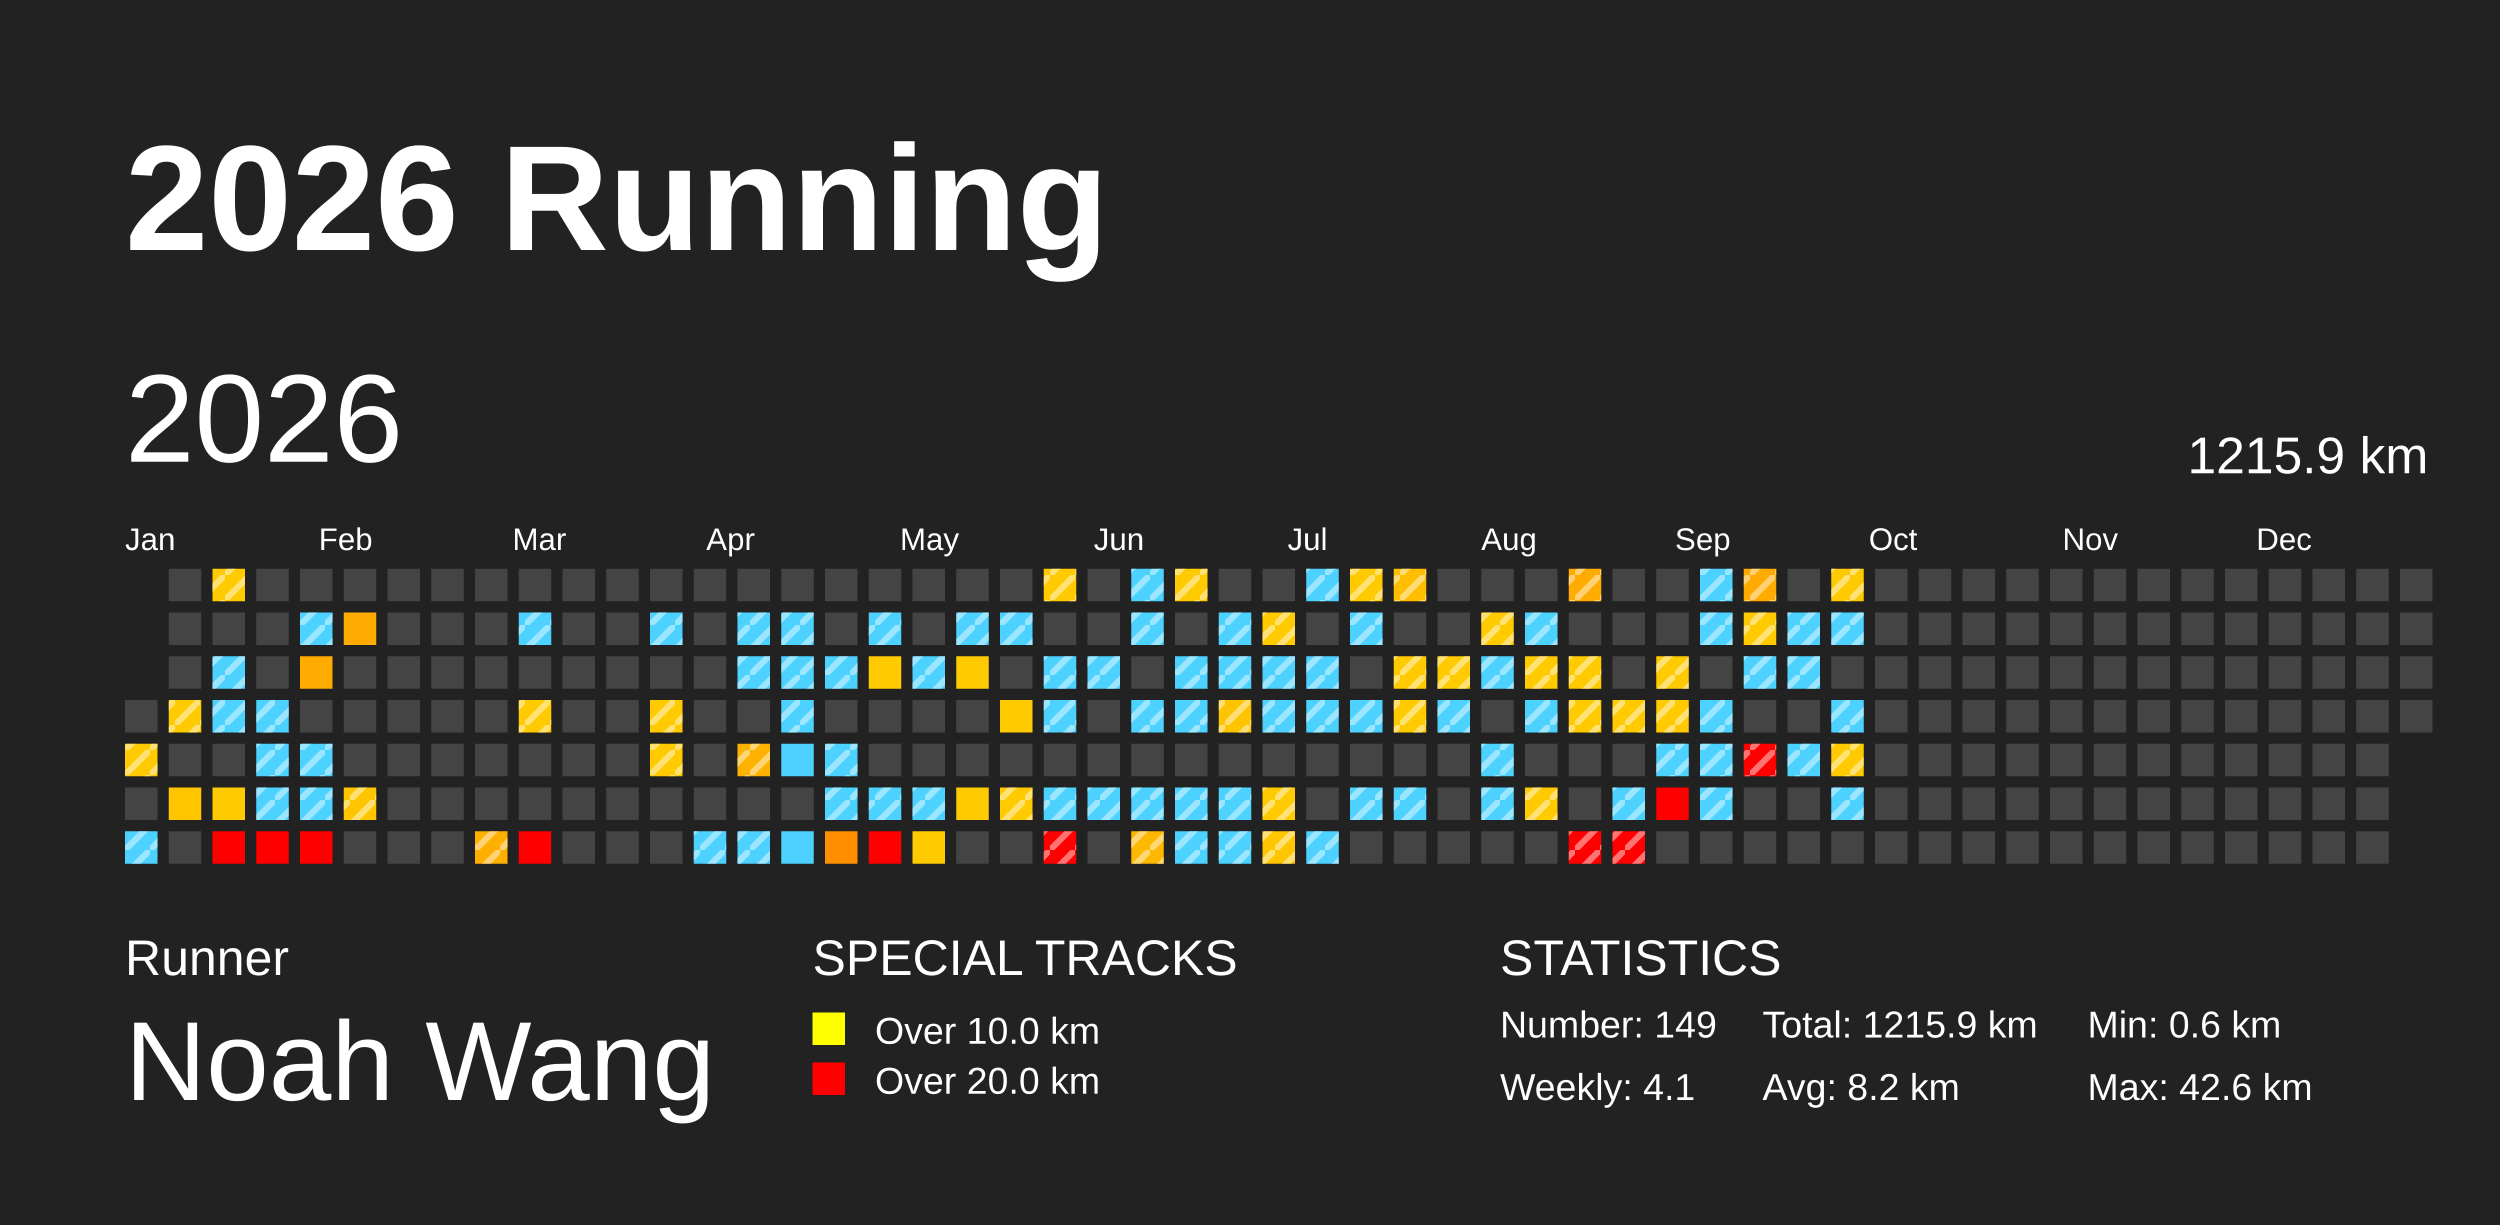
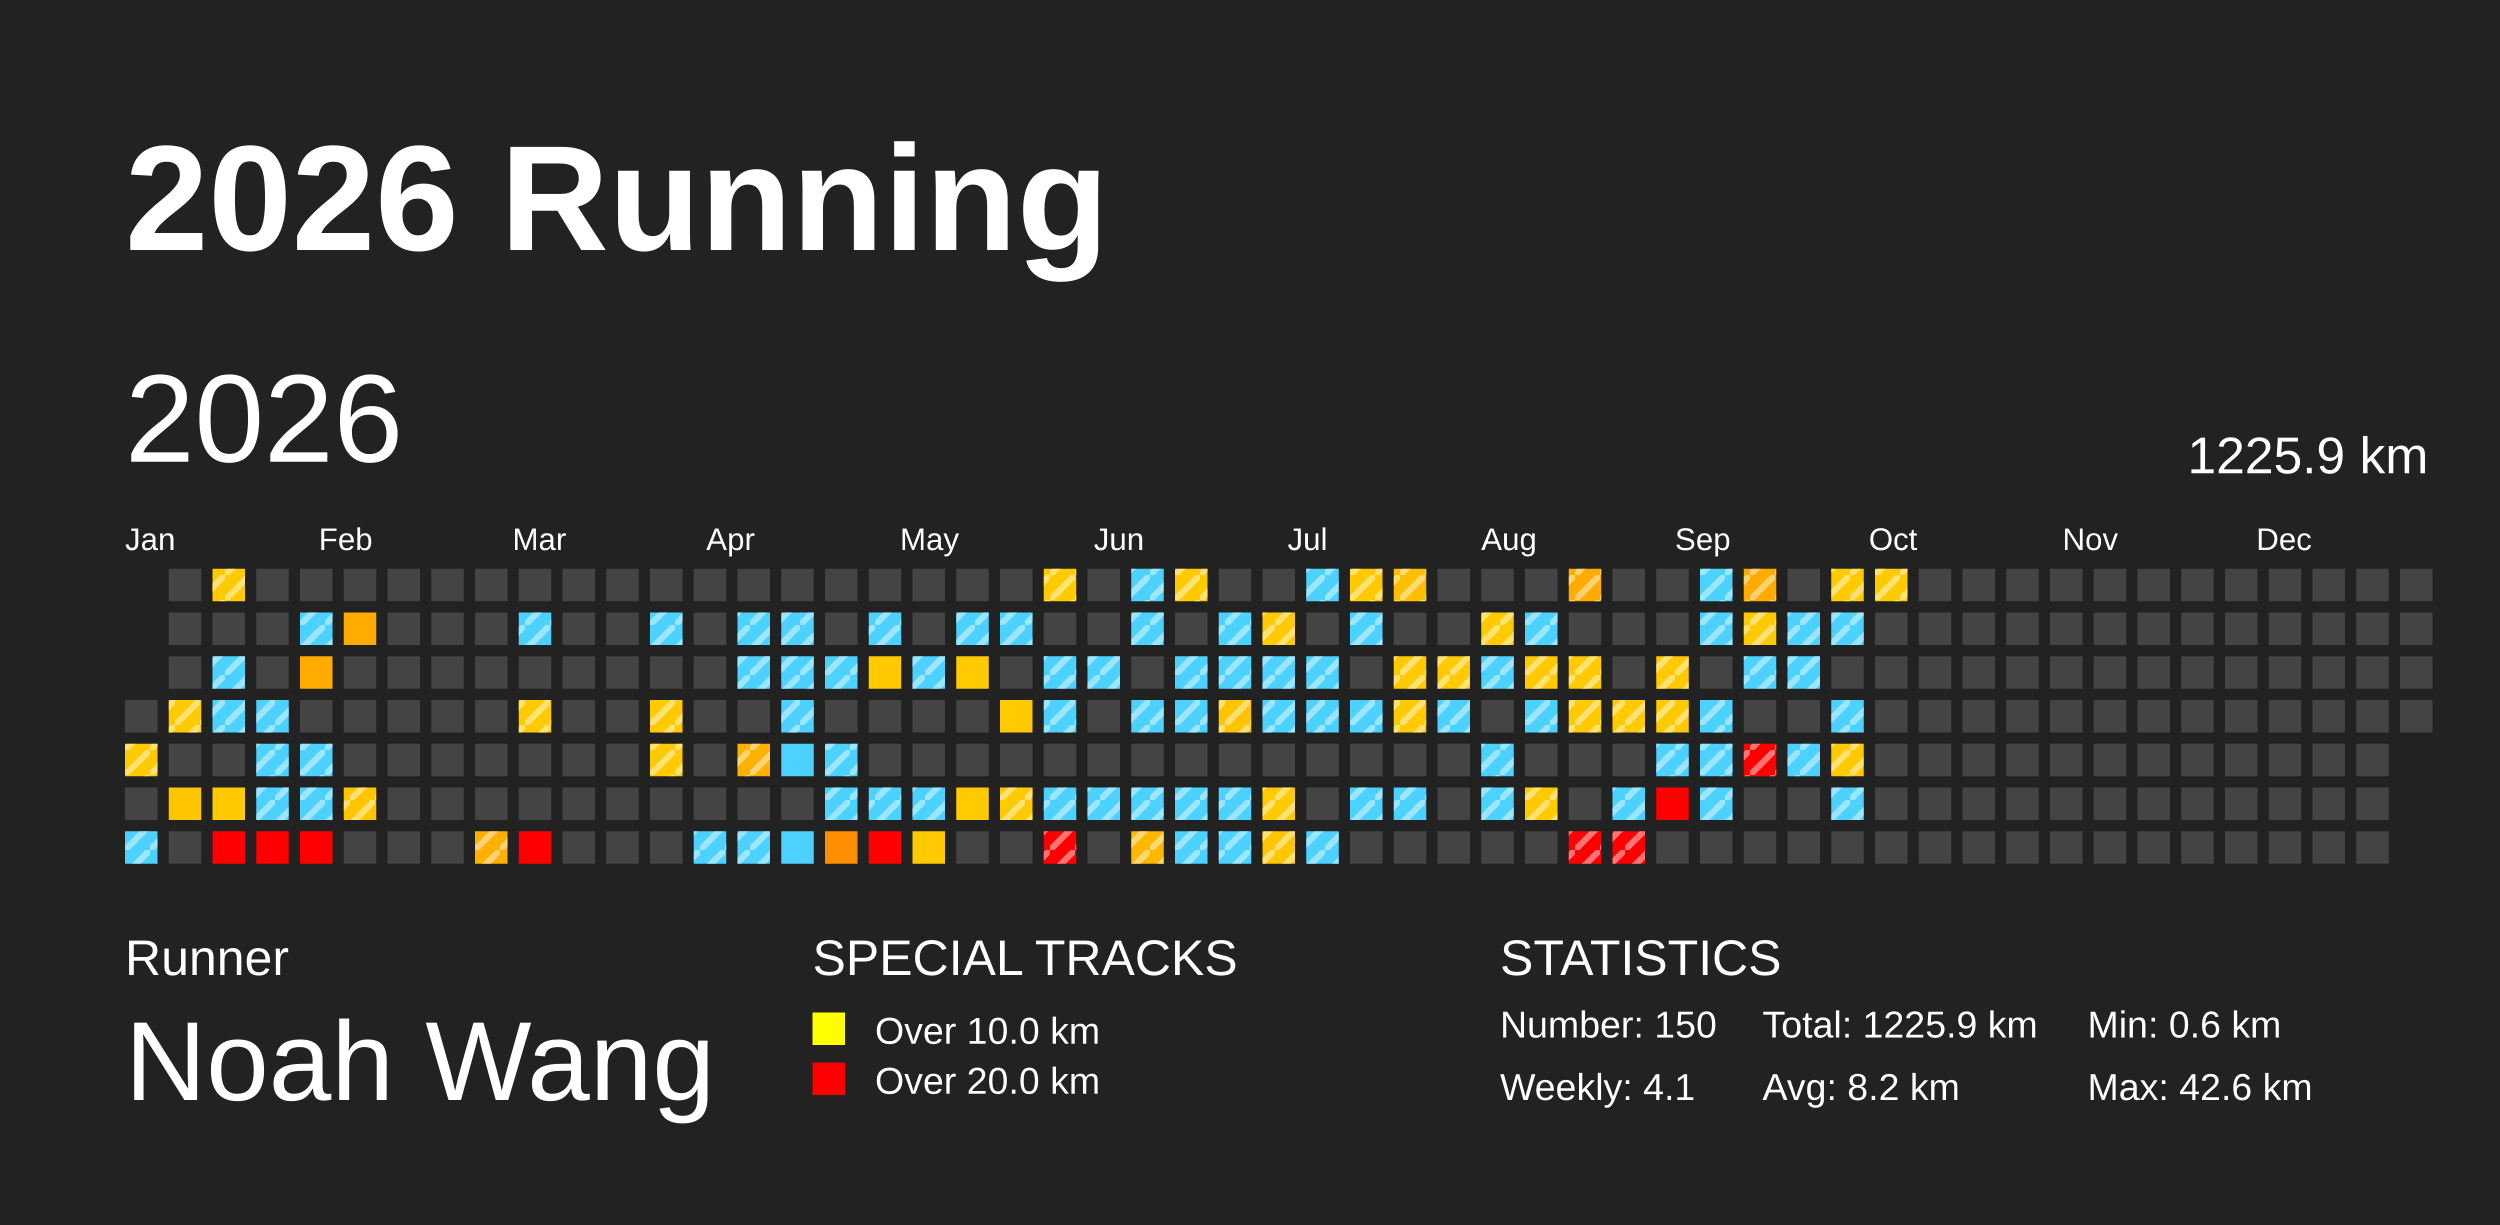
<svg xmlns="http://www.w3.org/2000/svg" baseProfile="full" height="98mm" version="1.1" viewBox="0,0,200,98" width="200mm">
  <defs>
    <pattern height="2" id="indoor-stripe" patternUnits="userSpaceOnUse" width="2">
      <line stroke="white" stroke-opacity="0.45" stroke-width="0.5" x1="0" x2="2" y1="2" y2="0" />
    </pattern>
  </defs>
  <rect fill="#222222" height="98" width="200" x="0" y="0" />
  <text fill="#FFFFFF" style="font-size:12px; font-family:Arial; font-weight:bold;" x="10" y="20">2026 Running</text>
  <text fill="#FFFFFF" style="font-size:4px; font-family:Arial" x="10" y="78">Runner</text>
  <text fill="#FFFFFF" style="font-size:9px; font-family:Arial" x="10" y="88">Noah Wang</text>
  <text fill="#FFFFFF" style="font-size:4px; font-family:Arial" x="65" y="78">SPECIAL TRACKS</text>
  <rect fill="yellow" height="2.6" width="2.6" x="65" y="81" />
  <text fill="#FFFFFF" style="font-size:3px; font-family:Arial" x="70" y="83.5">Over 10.0 km</text>
  <rect fill="red" height="2.6" width="2.6" x="65" y="85" />
  <text fill="#FFFFFF" style="font-size:3px; font-family:Arial" x="70" y="87.5">Over 20.0 km</text>
  <text fill="#FFFFFF" style="font-size:4px; font-family:Arial" x="120" y="78">STATISTICS</text>
-   <text fill="#FFFFFF" style="font-size:3px; font-family:Arial" x="120" y="83">Number: 149</text>
+   <text fill="#FFFFFF" style="font-size:3px; font-family:Arial" x="120" y="83">Number: 150</text>
  <text fill="#FFFFFF" style="font-size:3px; font-family:Arial" x="120" y="88">Weekly: 4.1</text>
-   <text fill="#FFFFFF" style="font-size:3px; font-family:Arial" x="141" y="83">Total: 1215.9 km</text>
+   <text fill="#FFFFFF" style="font-size:3px; font-family:Arial" x="141" y="83">Total: 1225.9 km</text>
  <text fill="#FFFFFF" style="font-size:3px; font-family:Arial" x="141" y="88">Avg: 8.2 km</text>
  <text fill="#FFFFFF" style="font-size:3px; font-family:Arial" x="167" y="83">Min: 0.6 km</text>
  <text fill="#FFFFFF" style="font-size:3px; font-family:Arial" x="167" y="88">Max: 42.6 km</text>
  <text dominant-baseline="hanging" fill="#FFFFFF" style="font-size:10.0px; font-family:Arial;" x="10" y="30">2026</text>
-   <text dominant-baseline="hanging" fill="#FFFFFF" style="font-size:4.125px; font-family:Arial;" x="175" y="35">1215.9 km</text>
+   <text dominant-baseline="hanging" fill="#FFFFFF" style="font-size:4.125px; font-family:Arial;" x="175" y="35">1225.9 km</text>
  <text fill="#FFFFFF" style="font-size:2.5px; font-family:Arial" x="10.0" y="44">Jan</text>
  <text fill="#FFFFFF" style="font-size:2.5px; font-family:Arial" x="25.5" y="44">Feb</text>
  <text fill="#FFFFFF" style="font-size:2.5px; font-family:Arial" x="41.0" y="44">Mar</text>
  <text fill="#FFFFFF" style="font-size:2.5px; font-family:Arial" x="56.5" y="44">Apr</text>
  <text fill="#FFFFFF" style="font-size:2.5px; font-family:Arial" x="72.0" y="44">May</text>
  <text fill="#FFFFFF" style="font-size:2.5px; font-family:Arial" x="87.5" y="44">Jun</text>
  <text fill="#FFFFFF" style="font-size:2.5px; font-family:Arial" x="103.0" y="44">Jul</text>
  <text fill="#FFFFFF" style="font-size:2.5px; font-family:Arial" x="118.5" y="44">Aug</text>
  <text fill="#FFFFFF" style="font-size:2.5px; font-family:Arial" x="134.0" y="44">Sep</text>
  <text fill="#FFFFFF" style="font-size:2.5px; font-family:Arial" x="149.5" y="44">Oct</text>
  <text fill="#FFFFFF" style="font-size:2.5px; font-family:Arial" x="165.0" y="44">Nov</text>
  <text fill="#FFFFFF" style="font-size:2.5px; font-family:Arial" x="180.5" y="44">Dec</text>
  <rect fill="#444444" height="2.6" width="2.6" x="10.0" y="56.0" />
  <rect fill="#ffca00" height="2.6" width="2.6" x="10.0" y="59.5" />
  <rect fill="url(#indoor-stripe)" height="2.6" style="pointer-events: none;" width="2.6" x="10.0" y="59.5" />
  <rect fill="#444444" height="2.6" width="2.6" x="10.0" y="63.0" />
  <rect fill="#4dd2ff" height="2.6" width="2.6" x="10.0" y="66.5" />
  <rect fill="url(#indoor-stripe)" height="2.6" style="pointer-events: none;" width="2.6" x="10.0" y="66.5" />
  <rect fill="#444444" height="2.6" width="2.6" x="13.5" y="45.5" />
  <rect fill="#444444" height="2.6" width="2.6" x="13.5" y="49.0" />
  <rect fill="#444444" height="2.6" width="2.6" x="13.5" y="52.5" />
  <rect fill="#ffca00" height="2.6" width="2.6" x="13.5" y="56.0" />
  <rect fill="url(#indoor-stripe)" height="2.6" style="pointer-events: none;" width="2.6" x="13.5" y="56.0" />
  <rect fill="#444444" height="2.6" width="2.6" x="13.5" y="59.5" />
  <rect fill="#ffc600" height="2.6" width="2.6" x="13.5" y="63.0" />
  <rect fill="#444444" height="2.6" width="2.6" x="13.5" y="66.5" />
  <rect fill="#ffca00" height="2.6" width="2.6" x="17.0" y="45.5" />
  <rect fill="url(#indoor-stripe)" height="2.6" style="pointer-events: none;" width="2.6" x="17.0" y="45.5" />
  <rect fill="#444444" height="2.6" width="2.6" x="17.0" y="49.0" />
  <rect fill="#4dd2ff" height="2.6" width="2.6" x="17.0" y="52.5" />
  <rect fill="url(#indoor-stripe)" height="2.6" style="pointer-events: none;" width="2.6" x="17.0" y="52.5" />
  <rect fill="#4dd2ff" height="2.6" width="2.6" x="17.0" y="56.0" />
  <rect fill="url(#indoor-stripe)" height="2.6" style="pointer-events: none;" width="2.6" x="17.0" y="56.0" />
  <rect fill="#444444" height="2.6" width="2.6" x="17.0" y="59.5" />
  <rect fill="#ffca00" height="2.6" width="2.6" x="17.0" y="63.0" />
  <rect fill="red" height="2.6" width="2.6" x="17.0" y="66.5" />
  <rect fill="#444444" height="2.6" width="2.6" x="20.5" y="45.5" />
  <rect fill="#444444" height="2.6" width="2.6" x="20.5" y="49.0" />
  <rect fill="#444444" height="2.6" width="2.6" x="20.5" y="52.5" />
  <rect fill="#4dd2ff" height="2.6" width="2.6" x="20.5" y="56.0" />
  <rect fill="url(#indoor-stripe)" height="2.6" style="pointer-events: none;" width="2.6" x="20.5" y="56.0" />
  <rect fill="#4dd2ff" height="2.6" width="2.6" x="20.5" y="59.5" />
  <rect fill="url(#indoor-stripe)" height="2.6" style="pointer-events: none;" width="2.6" x="20.5" y="59.5" />
  <rect fill="#4dd2ff" height="2.6" width="2.6" x="20.5" y="63.0" />
  <rect fill="url(#indoor-stripe)" height="2.6" style="pointer-events: none;" width="2.6" x="20.5" y="63.0" />
  <rect fill="red" height="2.6" width="2.6" x="20.5" y="66.5" />
  <rect fill="#444444" height="2.6" width="2.6" x="24.0" y="45.5" />
  <rect fill="#4dd2ff" height="2.6" width="2.6" x="24.0" y="49.0" />
  <rect fill="url(#indoor-stripe)" height="2.6" style="pointer-events: none;" width="2.6" x="24.0" y="49.0" />
  <rect fill="#ffab00" height="2.6" width="2.6" x="24.0" y="52.5" />
  <rect fill="#444444" height="2.6" width="2.6" x="24.0" y="56.0" />
  <rect fill="#4dd2ff" height="2.6" width="2.6" x="24.0" y="59.5" />
  <rect fill="url(#indoor-stripe)" height="2.6" style="pointer-events: none;" width="2.6" x="24.0" y="59.5" />
  <rect fill="#4dd2ff" height="2.6" width="2.6" x="24.0" y="63.0" />
  <rect fill="url(#indoor-stripe)" height="2.6" style="pointer-events: none;" width="2.6" x="24.0" y="63.0" />
  <rect fill="red" height="2.6" width="2.6" x="24.0" y="66.5" />
  <rect fill="#444444" height="2.6" width="2.6" x="27.5" y="45.5" />
  <rect fill="#ffab00" height="2.6" width="2.6" x="27.5" y="49.0" />
  <rect fill="#444444" height="2.6" width="2.6" x="27.5" y="52.5" />
  <rect fill="#444444" height="2.6" width="2.6" x="27.5" y="56.0" />
  <rect fill="#444444" height="2.6" width="2.6" x="27.5" y="59.5" />
  <rect fill="#ffc600" height="2.6" width="2.6" x="27.5" y="63.0" />
  <rect fill="url(#indoor-stripe)" height="2.6" style="pointer-events: none;" width="2.6" x="27.5" y="63.0" />
  <rect fill="#444444" height="2.6" width="2.6" x="27.5" y="66.5" />
  <rect fill="#444444" height="2.6" width="2.6" x="31.0" y="45.5" />
  <rect fill="#444444" height="2.6" width="2.6" x="31.0" y="49.0" />
  <rect fill="#444444" height="2.6" width="2.6" x="31.0" y="52.5" />
  <rect fill="#444444" height="2.6" width="2.6" x="31.0" y="56.0" />
  <rect fill="#444444" height="2.6" width="2.6" x="31.0" y="59.5" />
  <rect fill="#444444" height="2.6" width="2.6" x="31.0" y="63.0" />
  <rect fill="#444444" height="2.6" width="2.6" x="31.0" y="66.5" />
  <rect fill="#444444" height="2.6" width="2.6" x="34.5" y="45.5" />
  <rect fill="#444444" height="2.6" width="2.6" x="34.5" y="49.0" />
  <rect fill="#444444" height="2.6" width="2.6" x="34.5" y="52.5" />
  <rect fill="#444444" height="2.6" width="2.6" x="34.5" y="56.0" />
  <rect fill="#444444" height="2.6" width="2.6" x="34.5" y="59.5" />
  <rect fill="#444444" height="2.6" width="2.6" x="34.5" y="63.0" />
  <rect fill="#444444" height="2.6" width="2.6" x="34.5" y="66.5" />
  <rect fill="#444444" height="2.6" width="2.6" x="38.0" y="45.5" />
  <rect fill="#444444" height="2.6" width="2.6" x="38.0" y="49.0" />
  <rect fill="#444444" height="2.6" width="2.6" x="38.0" y="52.5" />
  <rect fill="#444444" height="2.6" width="2.6" x="38.0" y="56.0" />
  <rect fill="#444444" height="2.6" width="2.6" x="38.0" y="59.5" />
  <rect fill="#444444" height="2.6" width="2.6" x="38.0" y="63.0" />
  <rect fill="#ffaf00" height="2.6" width="2.6" x="38.0" y="66.5" />
  <rect fill="url(#indoor-stripe)" height="2.6" style="pointer-events: none;" width="2.6" x="38.0" y="66.5" />
  <rect fill="#444444" height="2.6" width="2.6" x="41.5" y="45.5" />
  <rect fill="#4dd2ff" height="2.6" width="2.6" x="41.5" y="49.0" />
  <rect fill="url(#indoor-stripe)" height="2.6" style="pointer-events: none;" width="2.6" x="41.5" y="49.0" />
  <rect fill="#444444" height="2.6" width="2.6" x="41.5" y="52.5" />
  <rect fill="#ffca00" height="2.6" width="2.6" x="41.5" y="56.0" />
  <rect fill="url(#indoor-stripe)" height="2.6" style="pointer-events: none;" width="2.6" x="41.5" y="56.0" />
  <rect fill="#444444" height="2.6" width="2.6" x="41.5" y="59.5" />
  <rect fill="#444444" height="2.6" width="2.6" x="41.5" y="63.0" />
  <rect fill="red" height="2.6" width="2.6" x="41.5" y="66.5" />
  <rect fill="#444444" height="2.6" width="2.6" x="45.0" y="45.5" />
  <rect fill="#444444" height="2.6" width="2.6" x="45.0" y="49.0" />
  <rect fill="#444444" height="2.6" width="2.6" x="45.0" y="52.5" />
  <rect fill="#444444" height="2.6" width="2.6" x="45.0" y="56.0" />
  <rect fill="#444444" height="2.6" width="2.6" x="45.0" y="59.5" />
  <rect fill="#444444" height="2.6" width="2.6" x="45.0" y="63.0" />
  <rect fill="#444444" height="2.6" width="2.6" x="45.0" y="66.5" />
  <rect fill="#444444" height="2.6" width="2.6" x="48.5" y="45.5" />
  <rect fill="#444444" height="2.6" width="2.6" x="48.5" y="49.0" />
  <rect fill="#444444" height="2.6" width="2.6" x="48.5" y="52.5" />
  <rect fill="#444444" height="2.6" width="2.6" x="48.5" y="56.0" />
  <rect fill="#444444" height="2.6" width="2.6" x="48.5" y="59.5" />
  <rect fill="#444444" height="2.6" width="2.6" x="48.5" y="63.0" />
  <rect fill="#444444" height="2.6" width="2.6" x="48.5" y="66.5" />
  <rect fill="#444444" height="2.6" width="2.6" x="52.0" y="45.5" />
  <rect fill="#4dd2ff" height="2.6" width="2.6" x="52.0" y="49.0" />
  <rect fill="url(#indoor-stripe)" height="2.6" style="pointer-events: none;" width="2.6" x="52.0" y="49.0" />
  <rect fill="#444444" height="2.6" width="2.6" x="52.0" y="52.5" />
  <rect fill="#ffca00" height="2.6" width="2.6" x="52.0" y="56.0" />
  <rect fill="url(#indoor-stripe)" height="2.6" style="pointer-events: none;" width="2.6" x="52.0" y="56.0" />
  <rect fill="#ffca00" height="2.6" width="2.6" x="52.0" y="59.5" />
  <rect fill="url(#indoor-stripe)" height="2.6" style="pointer-events: none;" width="2.6" x="52.0" y="59.5" />
  <rect fill="#444444" height="2.6" width="2.6" x="52.0" y="63.0" />
  <rect fill="#444444" height="2.6" width="2.6" x="52.0" y="66.5" />
  <rect fill="#444444" height="2.6" width="2.6" x="55.5" y="45.5" />
  <rect fill="#444444" height="2.6" width="2.6" x="55.5" y="49.0" />
  <rect fill="#444444" height="2.6" width="2.6" x="55.5" y="52.5" />
  <rect fill="#444444" height="2.6" width="2.6" x="55.5" y="56.0" />
  <rect fill="#444444" height="2.6" width="2.6" x="55.5" y="59.5" />
  <rect fill="#444444" height="2.6" width="2.6" x="55.5" y="63.0" />
  <rect fill="#4dd2ff" height="2.6" width="2.6" x="55.5" y="66.5" />
  <rect fill="url(#indoor-stripe)" height="2.6" style="pointer-events: none;" width="2.6" x="55.5" y="66.5" />
  <rect fill="#444444" height="2.6" width="2.6" x="59.0" y="45.5" />
  <rect fill="#4dd2ff" height="2.6" width="2.6" x="59.0" y="49.0" />
  <rect fill="url(#indoor-stripe)" height="2.6" style="pointer-events: none;" width="2.6" x="59.0" y="49.0" />
  <rect fill="#4dd2ff" height="2.6" width="2.6" x="59.0" y="52.5" />
  <rect fill="url(#indoor-stripe)" height="2.6" style="pointer-events: none;" width="2.6" x="59.0" y="52.5" />
  <rect fill="#444444" height="2.6" width="2.6" x="59.0" y="56.0" />
  <rect fill="#ffb100" height="2.6" width="2.6" x="59.0" y="59.5" />
  <rect fill="url(#indoor-stripe)" height="2.6" style="pointer-events: none;" width="2.6" x="59.0" y="59.5" />
  <rect fill="#444444" height="2.6" width="2.6" x="59.0" y="63.0" />
  <rect fill="#4dd2ff" height="2.6" width="2.6" x="59.0" y="66.5" />
  <rect fill="url(#indoor-stripe)" height="2.6" style="pointer-events: none;" width="2.6" x="59.0" y="66.5" />
  <rect fill="#444444" height="2.6" width="2.6" x="62.5" y="45.5" />
  <rect fill="#4dd2ff" height="2.6" width="2.6" x="62.5" y="49.0" />
  <rect fill="url(#indoor-stripe)" height="2.6" style="pointer-events: none;" width="2.6" x="62.5" y="49.0" />
  <rect fill="#4dd2ff" height="2.6" width="2.6" x="62.5" y="52.5" />
  <rect fill="url(#indoor-stripe)" height="2.6" style="pointer-events: none;" width="2.6" x="62.5" y="52.5" />
  <rect fill="#4dd2ff" height="2.6" width="2.6" x="62.5" y="56.0" />
  <rect fill="url(#indoor-stripe)" height="2.6" style="pointer-events: none;" width="2.6" x="62.5" y="56.0" />
  <rect fill="#4dd2ff" height="2.6" width="2.6" x="62.5" y="59.5" />
  <rect fill="#444444" height="2.6" width="2.6" x="62.5" y="63.0" />
  <rect fill="#4dd2ff" height="2.6" width="2.6" x="62.5" y="66.5" />
  <rect fill="#444444" height="2.6" width="2.6" x="66.0" y="45.5" />
  <rect fill="#444444" height="2.6" width="2.6" x="66.0" y="49.0" />
  <rect fill="#4dd2ff" height="2.6" width="2.6" x="66.0" y="52.5" />
  <rect fill="url(#indoor-stripe)" height="2.6" style="pointer-events: none;" width="2.6" x="66.0" y="52.5" />
  <rect fill="#444444" height="2.6" width="2.6" x="66.0" y="56.0" />
  <rect fill="#4dd2ff" height="2.6" width="2.6" x="66.0" y="59.5" />
  <rect fill="url(#indoor-stripe)" height="2.6" style="pointer-events: none;" width="2.6" x="66.0" y="59.5" />
  <rect fill="#4dd2ff" height="2.6" width="2.6" x="66.0" y="63.0" />
  <rect fill="url(#indoor-stripe)" height="2.6" style="pointer-events: none;" width="2.6" x="66.0" y="63.0" />
  <rect fill="#ff8f00" height="2.6" width="2.6" x="66.0" y="66.5" />
  <rect fill="#444444" height="2.6" width="2.6" x="69.5" y="45.5" />
  <rect fill="#4dd2ff" height="2.6" width="2.6" x="69.5" y="49.0" />
  <rect fill="url(#indoor-stripe)" height="2.6" style="pointer-events: none;" width="2.6" x="69.5" y="49.0" />
  <rect fill="#ffca00" height="2.6" width="2.6" x="69.5" y="52.5" />
  <rect fill="#444444" height="2.6" width="2.6" x="69.5" y="56.0" />
  <rect fill="#444444" height="2.6" width="2.6" x="69.5" y="59.5" />
  <rect fill="#4dd2ff" height="2.6" width="2.6" x="69.5" y="63.0" />
  <rect fill="url(#indoor-stripe)" height="2.6" style="pointer-events: none;" width="2.6" x="69.5" y="63.0" />
  <rect fill="red" height="2.6" width="2.6" x="69.5" y="66.5" />
  <rect fill="#444444" height="2.6" width="2.6" x="73.0" y="45.5" />
  <rect fill="#444444" height="2.6" width="2.6" x="73.0" y="49.0" />
  <rect fill="#4dd2ff" height="2.6" width="2.6" x="73.0" y="52.5" />
  <rect fill="url(#indoor-stripe)" height="2.6" style="pointer-events: none;" width="2.6" x="73.0" y="52.5" />
  <rect fill="#444444" height="2.6" width="2.6" x="73.0" y="56.0" />
  <rect fill="#444444" height="2.6" width="2.6" x="73.0" y="59.5" />
  <rect fill="#4dd2ff" height="2.6" width="2.6" x="73.0" y="63.0" />
  <rect fill="url(#indoor-stripe)" height="2.6" style="pointer-events: none;" width="2.6" x="73.0" y="63.0" />
  <rect fill="#ffca00" height="2.6" width="2.6" x="73.0" y="66.5" />
  <rect fill="#444444" height="2.6" width="2.6" x="76.5" y="45.5" />
  <rect fill="#4dd2ff" height="2.6" width="2.6" x="76.5" y="49.0" />
  <rect fill="url(#indoor-stripe)" height="2.6" style="pointer-events: none;" width="2.6" x="76.5" y="49.0" />
  <rect fill="#ffca00" height="2.6" width="2.6" x="76.5" y="52.5" />
  <rect fill="#444444" height="2.6" width="2.6" x="76.5" y="56.0" />
  <rect fill="#444444" height="2.6" width="2.6" x="76.5" y="59.5" />
  <rect fill="#ffca00" height="2.6" width="2.6" x="76.5" y="63.0" />
  <rect fill="#444444" height="2.6" width="2.6" x="76.5" y="66.5" />
  <rect fill="#444444" height="2.6" width="2.6" x="80.0" y="45.5" />
  <rect fill="#4dd2ff" height="2.6" width="2.6" x="80.0" y="49.0" />
  <rect fill="url(#indoor-stripe)" height="2.6" style="pointer-events: none;" width="2.6" x="80.0" y="49.0" />
  <rect fill="#444444" height="2.6" width="2.6" x="80.0" y="52.5" />
  <rect fill="#ffca00" height="2.6" width="2.6" x="80.0" y="56.0" />
  <rect fill="#444444" height="2.6" width="2.6" x="80.0" y="59.5" />
  <rect fill="#ffca00" height="2.6" width="2.6" x="80.0" y="63.0" />
  <rect fill="url(#indoor-stripe)" height="2.6" style="pointer-events: none;" width="2.6" x="80.0" y="63.0" />
  <rect fill="#444444" height="2.6" width="2.6" x="80.0" y="66.5" />
  <rect fill="#ffca00" height="2.6" width="2.6" x="83.5" y="45.5" />
  <rect fill="url(#indoor-stripe)" height="2.6" style="pointer-events: none;" width="2.6" x="83.5" y="45.5" />
  <rect fill="#444444" height="2.6" width="2.6" x="83.5" y="49.0" />
  <rect fill="#4dd2ff" height="2.6" width="2.6" x="83.5" y="52.5" />
  <rect fill="url(#indoor-stripe)" height="2.6" style="pointer-events: none;" width="2.6" x="83.5" y="52.5" />
  <rect fill="#4dd2ff" height="2.6" width="2.6" x="83.5" y="56.0" />
  <rect fill="url(#indoor-stripe)" height="2.6" style="pointer-events: none;" width="2.6" x="83.5" y="56.0" />
  <rect fill="#444444" height="2.6" width="2.6" x="83.5" y="59.5" />
  <rect fill="#4dd2ff" height="2.6" width="2.6" x="83.5" y="63.0" />
  <rect fill="url(#indoor-stripe)" height="2.6" style="pointer-events: none;" width="2.6" x="83.5" y="63.0" />
  <rect fill="red" height="2.6" width="2.6" x="83.5" y="66.5" />
  <rect fill="url(#indoor-stripe)" height="2.6" style="pointer-events: none;" width="2.6" x="83.5" y="66.5" />
  <rect fill="#444444" height="2.6" width="2.6" x="87.0" y="45.5" />
  <rect fill="#444444" height="2.6" width="2.6" x="87.0" y="49.0" />
  <rect fill="#4dd2ff" height="2.6" width="2.6" x="87.0" y="52.5" />
  <rect fill="url(#indoor-stripe)" height="2.6" style="pointer-events: none;" width="2.6" x="87.0" y="52.5" />
  <rect fill="#444444" height="2.6" width="2.6" x="87.0" y="56.0" />
  <rect fill="#444444" height="2.6" width="2.6" x="87.0" y="59.5" />
  <rect fill="#4dd2ff" height="2.6" width="2.6" x="87.0" y="63.0" />
  <rect fill="url(#indoor-stripe)" height="2.6" style="pointer-events: none;" width="2.6" x="87.0" y="63.0" />
  <rect fill="#444444" height="2.6" width="2.6" x="87.0" y="66.5" />
  <rect fill="#4dd2ff" height="2.6" width="2.6" x="90.5" y="45.5" />
  <rect fill="url(#indoor-stripe)" height="2.6" style="pointer-events: none;" width="2.6" x="90.5" y="45.5" />
  <rect fill="#4dd2ff" height="2.6" width="2.6" x="90.5" y="49.0" />
  <rect fill="url(#indoor-stripe)" height="2.6" style="pointer-events: none;" width="2.6" x="90.5" y="49.0" />
  <rect fill="#444444" height="2.6" width="2.6" x="90.5" y="52.5" />
  <rect fill="#4dd2ff" height="2.6" width="2.6" x="90.5" y="56.0" />
  <rect fill="url(#indoor-stripe)" height="2.6" style="pointer-events: none;" width="2.6" x="90.5" y="56.0" />
  <rect fill="#444444" height="2.6" width="2.6" x="90.5" y="59.5" />
  <rect fill="#4dd2ff" height="2.6" width="2.6" x="90.5" y="63.0" />
  <rect fill="url(#indoor-stripe)" height="2.6" style="pointer-events: none;" width="2.6" x="90.5" y="63.0" />
  <rect fill="#ffb800" height="2.6" width="2.6" x="90.5" y="66.5" />
  <rect fill="url(#indoor-stripe)" height="2.6" style="pointer-events: none;" width="2.6" x="90.5" y="66.5" />
  <rect fill="#ffca00" height="2.6" width="2.6" x="94.0" y="45.5" />
  <rect fill="url(#indoor-stripe)" height="2.6" style="pointer-events: none;" width="2.6" x="94.0" y="45.5" />
  <rect fill="#444444" height="2.6" width="2.6" x="94.0" y="49.0" />
  <rect fill="#4dd2ff" height="2.6" width="2.6" x="94.0" y="52.5" />
  <rect fill="url(#indoor-stripe)" height="2.6" style="pointer-events: none;" width="2.6" x="94.0" y="52.5" />
  <rect fill="#4dd2ff" height="2.6" width="2.6" x="94.0" y="56.0" />
  <rect fill="url(#indoor-stripe)" height="2.6" style="pointer-events: none;" width="2.6" x="94.0" y="56.0" />
  <rect fill="#444444" height="2.6" width="2.6" x="94.0" y="59.5" />
  <rect fill="#4dd2ff" height="2.6" width="2.6" x="94.0" y="63.0" />
  <rect fill="url(#indoor-stripe)" height="2.6" style="pointer-events: none;" width="2.6" x="94.0" y="63.0" />
  <rect fill="#4dd2ff" height="2.6" width="2.6" x="94.0" y="66.5" />
  <rect fill="url(#indoor-stripe)" height="2.6" style="pointer-events: none;" width="2.6" x="94.0" y="66.5" />
  <rect fill="#444444" height="2.6" width="2.6" x="97.5" y="45.5" />
  <rect fill="#4dd2ff" height="2.6" width="2.6" x="97.5" y="49.0" />
  <rect fill="url(#indoor-stripe)" height="2.6" style="pointer-events: none;" width="2.6" x="97.5" y="49.0" />
  <rect fill="#4dd2ff" height="2.6" width="2.6" x="97.5" y="52.5" />
  <rect fill="url(#indoor-stripe)" height="2.6" style="pointer-events: none;" width="2.6" x="97.5" y="52.5" />
  <rect fill="#ffc400" height="2.6" width="2.6" x="97.5" y="56.0" />
  <rect fill="url(#indoor-stripe)" height="2.6" style="pointer-events: none;" width="2.6" x="97.5" y="56.0" />
  <rect fill="#444444" height="2.6" width="2.6" x="97.5" y="59.5" />
  <rect fill="#4dd2ff" height="2.6" width="2.6" x="97.5" y="63.0" />
  <rect fill="url(#indoor-stripe)" height="2.6" style="pointer-events: none;" width="2.6" x="97.5" y="63.0" />
  <rect fill="#4dd2ff" height="2.6" width="2.6" x="97.5" y="66.5" />
  <rect fill="url(#indoor-stripe)" height="2.6" style="pointer-events: none;" width="2.6" x="97.5" y="66.5" />
  <rect fill="#444444" height="2.6" width="2.6" x="101.0" y="45.5" />
  <rect fill="#ffca00" height="2.6" width="2.6" x="101.0" y="49.0" />
  <rect fill="url(#indoor-stripe)" height="2.6" style="pointer-events: none;" width="2.6" x="101.0" y="49.0" />
  <rect fill="#4dd2ff" height="2.6" width="2.6" x="101.0" y="52.5" />
  <rect fill="url(#indoor-stripe)" height="2.6" style="pointer-events: none;" width="2.6" x="101.0" y="52.5" />
  <rect fill="#4dd2ff" height="2.6" width="2.6" x="101.0" y="56.0" />
  <rect fill="url(#indoor-stripe)" height="2.6" style="pointer-events: none;" width="2.6" x="101.0" y="56.0" />
  <rect fill="#444444" height="2.6" width="2.6" x="101.0" y="59.5" />
  <rect fill="#ffca00" height="2.6" width="2.6" x="101.0" y="63.0" />
  <rect fill="url(#indoor-stripe)" height="2.6" style="pointer-events: none;" width="2.6" x="101.0" y="63.0" />
  <rect fill="#ffc600" height="2.6" width="2.6" x="101.0" y="66.5" />
  <rect fill="url(#indoor-stripe)" height="2.6" style="pointer-events: none;" width="2.6" x="101.0" y="66.5" />
  <rect fill="#4dd2ff" height="2.6" width="2.6" x="104.5" y="45.5" />
  <rect fill="url(#indoor-stripe)" height="2.6" style="pointer-events: none;" width="2.6" x="104.5" y="45.5" />
  <rect fill="#444444" height="2.6" width="2.6" x="104.5" y="49.0" />
  <rect fill="#4dd2ff" height="2.6" width="2.6" x="104.5" y="52.5" />
  <rect fill="url(#indoor-stripe)" height="2.6" style="pointer-events: none;" width="2.6" x="104.5" y="52.5" />
  <rect fill="#4dd2ff" height="2.6" width="2.6" x="104.5" y="56.0" />
  <rect fill="url(#indoor-stripe)" height="2.6" style="pointer-events: none;" width="2.6" x="104.5" y="56.0" />
  <rect fill="#444444" height="2.6" width="2.6" x="104.5" y="59.5" />
  <rect fill="#444444" height="2.6" width="2.6" x="104.5" y="63.0" />
  <rect fill="#4dd2ff" height="2.6" width="2.6" x="104.5" y="66.5" />
  <rect fill="url(#indoor-stripe)" height="2.6" style="pointer-events: none;" width="2.6" x="104.5" y="66.5" />
  <rect fill="#ffca00" height="2.6" width="2.6" x="108.0" y="45.5" />
  <rect fill="url(#indoor-stripe)" height="2.6" style="pointer-events: none;" width="2.6" x="108.0" y="45.5" />
  <rect fill="#4dd2ff" height="2.6" width="2.6" x="108.0" y="49.0" />
  <rect fill="url(#indoor-stripe)" height="2.6" style="pointer-events: none;" width="2.6" x="108.0" y="49.0" />
  <rect fill="#444444" height="2.6" width="2.6" x="108.0" y="52.5" />
  <rect fill="#4dd2ff" height="2.6" width="2.6" x="108.0" y="56.0" />
  <rect fill="url(#indoor-stripe)" height="2.6" style="pointer-events: none;" width="2.6" x="108.0" y="56.0" />
  <rect fill="#444444" height="2.6" width="2.6" x="108.0" y="59.5" />
  <rect fill="#4dd2ff" height="2.6" width="2.6" x="108.0" y="63.0" />
  <rect fill="url(#indoor-stripe)" height="2.6" style="pointer-events: none;" width="2.6" x="108.0" y="63.0" />
  <rect fill="#444444" height="2.6" width="2.6" x="108.0" y="66.5" />
  <rect fill="#ffbe00" height="2.6" width="2.6" x="111.5" y="45.5" />
  <rect fill="url(#indoor-stripe)" height="2.6" style="pointer-events: none;" width="2.6" x="111.5" y="45.5" />
  <rect fill="#444444" height="2.6" width="2.6" x="111.5" y="49.0" />
  <rect fill="#ffca00" height="2.6" width="2.6" x="111.5" y="52.5" />
  <rect fill="url(#indoor-stripe)" height="2.6" style="pointer-events: none;" width="2.6" x="111.5" y="52.5" />
  <rect fill="#ffca00" height="2.6" width="2.6" x="111.5" y="56.0" />
  <rect fill="url(#indoor-stripe)" height="2.6" style="pointer-events: none;" width="2.6" x="111.5" y="56.0" />
  <rect fill="#444444" height="2.6" width="2.6" x="111.5" y="59.5" />
  <rect fill="#4dd2ff" height="2.6" width="2.6" x="111.5" y="63.0" />
  <rect fill="url(#indoor-stripe)" height="2.6" style="pointer-events: none;" width="2.6" x="111.5" y="63.0" />
  <rect fill="#444444" height="2.6" width="2.6" x="111.5" y="66.5" />
  <rect fill="#444444" height="2.6" width="2.6" x="115.0" y="45.5" />
  <rect fill="#444444" height="2.6" width="2.6" x="115.0" y="49.0" />
  <rect fill="#ffca00" height="2.6" width="2.6" x="115.0" y="52.5" />
  <rect fill="url(#indoor-stripe)" height="2.6" style="pointer-events: none;" width="2.6" x="115.0" y="52.5" />
  <rect fill="#4dd2ff" height="2.6" width="2.6" x="115.0" y="56.0" />
  <rect fill="url(#indoor-stripe)" height="2.6" style="pointer-events: none;" width="2.6" x="115.0" y="56.0" />
  <rect fill="#444444" height="2.6" width="2.6" x="115.0" y="59.5" />
  <rect fill="#444444" height="2.6" width="2.6" x="115.0" y="63.0" />
  <rect fill="#444444" height="2.6" width="2.6" x="115.0" y="66.5" />
  <rect fill="#444444" height="2.6" width="2.6" x="118.5" y="45.5" />
  <rect fill="#ffca00" height="2.6" width="2.6" x="118.5" y="49.0" />
  <rect fill="url(#indoor-stripe)" height="2.6" style="pointer-events: none;" width="2.6" x="118.5" y="49.0" />
  <rect fill="#4dd2ff" height="2.6" width="2.6" x="118.5" y="52.5" />
  <rect fill="url(#indoor-stripe)" height="2.6" style="pointer-events: none;" width="2.6" x="118.5" y="52.5" />
  <rect fill="#444444" height="2.6" width="2.6" x="118.5" y="56.0" />
  <rect fill="#4dd2ff" height="2.6" width="2.6" x="118.5" y="59.5" />
  <rect fill="url(#indoor-stripe)" height="2.6" style="pointer-events: none;" width="2.6" x="118.5" y="59.5" />
  <rect fill="#4dd2ff" height="2.6" width="2.6" x="118.5" y="63.0" />
  <rect fill="url(#indoor-stripe)" height="2.6" style="pointer-events: none;" width="2.6" x="118.5" y="63.0" />
  <rect fill="#444444" height="2.6" width="2.6" x="118.5" y="66.5" />
  <rect fill="#444444" height="2.6" width="2.6" x="122.0" y="45.5" />
  <rect fill="#4dd2ff" height="2.6" width="2.6" x="122.0" y="49.0" />
  <rect fill="url(#indoor-stripe)" height="2.6" style="pointer-events: none;" width="2.6" x="122.0" y="49.0" />
  <rect fill="#ffca00" height="2.6" width="2.6" x="122.0" y="52.5" />
  <rect fill="url(#indoor-stripe)" height="2.6" style="pointer-events: none;" width="2.6" x="122.0" y="52.5" />
  <rect fill="#4dd2ff" height="2.6" width="2.6" x="122.0" y="56.0" />
  <rect fill="url(#indoor-stripe)" height="2.6" style="pointer-events: none;" width="2.6" x="122.0" y="56.0" />
  <rect fill="#444444" height="2.6" width="2.6" x="122.0" y="59.5" />
  <rect fill="#ffca00" height="2.6" width="2.6" x="122.0" y="63.0" />
  <rect fill="url(#indoor-stripe)" height="2.6" style="pointer-events: none;" width="2.6" x="122.0" y="63.0" />
  <rect fill="#444444" height="2.6" width="2.6" x="122.0" y="66.5" />
  <rect fill="#ffab00" height="2.6" width="2.6" x="125.5" y="45.5" />
  <rect fill="url(#indoor-stripe)" height="2.6" style="pointer-events: none;" width="2.6" x="125.5" y="45.5" />
  <rect fill="#444444" height="2.6" width="2.6" x="125.5" y="49.0" />
  <rect fill="#ffca00" height="2.6" width="2.6" x="125.5" y="52.5" />
  <rect fill="url(#indoor-stripe)" height="2.6" style="pointer-events: none;" width="2.6" x="125.5" y="52.5" />
  <rect fill="#ffca00" height="2.6" width="2.6" x="125.5" y="56.0" />
  <rect fill="url(#indoor-stripe)" height="2.6" style="pointer-events: none;" width="2.6" x="125.5" y="56.0" />
  <rect fill="#444444" height="2.6" width="2.6" x="125.5" y="59.5" />
  <rect fill="#444444" height="2.6" width="2.6" x="125.5" y="63.0" />
  <rect fill="red" height="2.6" width="2.6" x="125.5" y="66.5" />
  <rect fill="url(#indoor-stripe)" height="2.6" style="pointer-events: none;" width="2.6" x="125.5" y="66.5" />
  <rect fill="#444444" height="2.6" width="2.6" x="129.0" y="45.5" />
  <rect fill="#444444" height="2.6" width="2.6" x="129.0" y="49.0" />
  <rect fill="#444444" height="2.6" width="2.6" x="129.0" y="52.5" />
  <rect fill="#ffca00" height="2.6" width="2.6" x="129.0" y="56.0" />
  <rect fill="url(#indoor-stripe)" height="2.6" style="pointer-events: none;" width="2.6" x="129.0" y="56.0" />
  <rect fill="#444444" height="2.6" width="2.6" x="129.0" y="59.5" />
  <rect fill="#4dd2ff" height="2.6" width="2.6" x="129.0" y="63.0" />
  <rect fill="url(#indoor-stripe)" height="2.6" style="pointer-events: none;" width="2.6" x="129.0" y="63.0" />
  <rect fill="red" height="2.6" width="2.6" x="129.0" y="66.5" />
  <rect fill="url(#indoor-stripe)" height="2.6" style="pointer-events: none;" width="2.6" x="129.0" y="66.5" />
  <rect fill="#444444" height="2.6" width="2.6" x="132.5" y="45.5" />
  <rect fill="#444444" height="2.6" width="2.6" x="132.5" y="49.0" />
  <rect fill="#ffca00" height="2.6" width="2.6" x="132.5" y="52.5" />
  <rect fill="url(#indoor-stripe)" height="2.6" style="pointer-events: none;" width="2.6" x="132.5" y="52.5" />
  <rect fill="#ffca00" height="2.6" width="2.6" x="132.5" y="56.0" />
  <rect fill="url(#indoor-stripe)" height="2.6" style="pointer-events: none;" width="2.6" x="132.5" y="56.0" />
  <rect fill="#4dd2ff" height="2.6" width="2.6" x="132.5" y="59.5" />
  <rect fill="url(#indoor-stripe)" height="2.6" style="pointer-events: none;" width="2.6" x="132.5" y="59.5" />
  <rect fill="red" height="2.6" width="2.6" x="132.5" y="63.0" />
  <rect fill="#444444" height="2.6" width="2.6" x="132.5" y="66.5" />
  <rect fill="#4dd2ff" height="2.6" width="2.6" x="136.0" y="45.5" />
  <rect fill="url(#indoor-stripe)" height="2.6" style="pointer-events: none;" width="2.6" x="136.0" y="45.5" />
  <rect fill="#4dd2ff" height="2.6" width="2.6" x="136.0" y="49.0" />
  <rect fill="url(#indoor-stripe)" height="2.6" style="pointer-events: none;" width="2.6" x="136.0" y="49.0" />
  <rect fill="#444444" height="2.6" width="2.6" x="136.0" y="52.5" />
  <rect fill="#4dd2ff" height="2.6" width="2.6" x="136.0" y="56.0" />
  <rect fill="url(#indoor-stripe)" height="2.6" style="pointer-events: none;" width="2.6" x="136.0" y="56.0" />
  <rect fill="#4dd2ff" height="2.6" width="2.6" x="136.0" y="59.5" />
  <rect fill="url(#indoor-stripe)" height="2.6" style="pointer-events: none;" width="2.6" x="136.0" y="59.5" />
  <rect fill="#4dd2ff" height="2.6" width="2.6" x="136.0" y="63.0" />
  <rect fill="url(#indoor-stripe)" height="2.6" style="pointer-events: none;" width="2.6" x="136.0" y="63.0" />
  <rect fill="#444444" height="2.6" width="2.6" x="136.0" y="66.5" />
  <rect fill="#ffab00" height="2.6" width="2.6" x="139.5" y="45.5" />
  <rect fill="url(#indoor-stripe)" height="2.6" style="pointer-events: none;" width="2.6" x="139.5" y="45.5" />
  <rect fill="#ffca00" height="2.6" width="2.6" x="139.5" y="49.0" />
  <rect fill="url(#indoor-stripe)" height="2.6" style="pointer-events: none;" width="2.6" x="139.5" y="49.0" />
  <rect fill="#4dd2ff" height="2.6" width="2.6" x="139.5" y="52.5" />
  <rect fill="url(#indoor-stripe)" height="2.6" style="pointer-events: none;" width="2.6" x="139.5" y="52.5" />
  <rect fill="#444444" height="2.6" width="2.6" x="139.5" y="56.0" />
  <rect fill="red" height="2.6" width="2.6" x="139.5" y="59.5" />
  <rect fill="url(#indoor-stripe)" height="2.6" style="pointer-events: none;" width="2.6" x="139.5" y="59.5" />
  <rect fill="#444444" height="2.6" width="2.6" x="139.5" y="63.0" />
  <rect fill="#444444" height="2.6" width="2.6" x="139.5" y="66.5" />
  <rect fill="#444444" height="2.6" width="2.6" x="143.0" y="45.5" />
  <rect fill="#4dd2ff" height="2.6" width="2.6" x="143.0" y="49.0" />
  <rect fill="url(#indoor-stripe)" height="2.6" style="pointer-events: none;" width="2.6" x="143.0" y="49.0" />
  <rect fill="#4dd2ff" height="2.6" width="2.6" x="143.0" y="52.5" />
  <rect fill="url(#indoor-stripe)" height="2.6" style="pointer-events: none;" width="2.6" x="143.0" y="52.5" />
  <rect fill="#444444" height="2.6" width="2.6" x="143.0" y="56.0" />
  <rect fill="#4dd2ff" height="2.6" width="2.6" x="143.0" y="59.5" />
  <rect fill="url(#indoor-stripe)" height="2.6" style="pointer-events: none;" width="2.6" x="143.0" y="59.5" />
  <rect fill="#444444" height="2.6" width="2.6" x="143.0" y="63.0" />
  <rect fill="#444444" height="2.6" width="2.6" x="143.0" y="66.5" />
  <rect fill="#ffca00" height="2.6" width="2.6" x="146.5" y="45.5" />
  <rect fill="url(#indoor-stripe)" height="2.6" style="pointer-events: none;" width="2.6" x="146.5" y="45.5" />
  <rect fill="#4dd2ff" height="2.6" width="2.6" x="146.5" y="49.0" />
  <rect fill="url(#indoor-stripe)" height="2.6" style="pointer-events: none;" width="2.6" x="146.5" y="49.0" />
  <rect fill="#444444" height="2.6" width="2.6" x="146.5" y="52.5" />
  <rect fill="#4dd2ff" height="2.6" width="2.6" x="146.5" y="56.0" />
  <rect fill="url(#indoor-stripe)" height="2.6" style="pointer-events: none;" width="2.6" x="146.5" y="56.0" />
  <rect fill="#ffca00" height="2.6" width="2.6" x="146.5" y="59.5" />
  <rect fill="url(#indoor-stripe)" height="2.6" style="pointer-events: none;" width="2.6" x="146.5" y="59.5" />
  <rect fill="#4dd2ff" height="2.6" width="2.6" x="146.5" y="63.0" />
  <rect fill="url(#indoor-stripe)" height="2.6" style="pointer-events: none;" width="2.6" x="146.5" y="63.0" />
  <rect fill="#444444" height="2.6" width="2.6" x="146.5" y="66.5" />
-   <rect fill="#444444" height="2.6" width="2.6" x="150.0" y="45.5" />
+   <rect fill="#ffca00" height="2.6" width="2.6" x="150.0" y="45.5" />
+   <rect fill="url(#indoor-stripe)" height="2.6" style="pointer-events: none;" width="2.6" x="150.0" y="45.5" />
  <rect fill="#444444" height="2.6" width="2.6" x="150.0" y="49.0" />
  <rect fill="#444444" height="2.6" width="2.6" x="150.0" y="52.5" />
  <rect fill="#444444" height="2.6" width="2.6" x="150.0" y="56.0" />
  <rect fill="#444444" height="2.6" width="2.6" x="150.0" y="59.5" />
  <rect fill="#444444" height="2.6" width="2.6" x="150.0" y="63.0" />
  <rect fill="#444444" height="2.6" width="2.6" x="150.0" y="66.5" />
  <rect fill="#444444" height="2.6" width="2.6" x="153.5" y="45.5" />
  <rect fill="#444444" height="2.6" width="2.6" x="153.5" y="49.0" />
  <rect fill="#444444" height="2.6" width="2.6" x="153.5" y="52.5" />
  <rect fill="#444444" height="2.6" width="2.6" x="153.5" y="56.0" />
  <rect fill="#444444" height="2.6" width="2.6" x="153.5" y="59.5" />
  <rect fill="#444444" height="2.6" width="2.6" x="153.5" y="63.0" />
  <rect fill="#444444" height="2.6" width="2.6" x="153.5" y="66.5" />
  <rect fill="#444444" height="2.6" width="2.6" x="157.0" y="45.5" />
  <rect fill="#444444" height="2.6" width="2.6" x="157.0" y="49.0" />
  <rect fill="#444444" height="2.6" width="2.6" x="157.0" y="52.5" />
  <rect fill="#444444" height="2.6" width="2.6" x="157.0" y="56.0" />
  <rect fill="#444444" height="2.6" width="2.6" x="157.0" y="59.5" />
  <rect fill="#444444" height="2.6" width="2.6" x="157.0" y="63.0" />
  <rect fill="#444444" height="2.6" width="2.6" x="157.0" y="66.5" />
  <rect fill="#444444" height="2.6" width="2.6" x="160.5" y="45.5" />
  <rect fill="#444444" height="2.6" width="2.6" x="160.5" y="49.0" />
  <rect fill="#444444" height="2.6" width="2.6" x="160.5" y="52.5" />
  <rect fill="#444444" height="2.6" width="2.6" x="160.5" y="56.0" />
  <rect fill="#444444" height="2.6" width="2.6" x="160.5" y="59.5" />
  <rect fill="#444444" height="2.6" width="2.6" x="160.5" y="63.0" />
  <rect fill="#444444" height="2.6" width="2.6" x="160.5" y="66.5" />
  <rect fill="#444444" height="2.6" width="2.6" x="164.0" y="45.5" />
  <rect fill="#444444" height="2.6" width="2.6" x="164.0" y="49.0" />
  <rect fill="#444444" height="2.6" width="2.6" x="164.0" y="52.5" />
  <rect fill="#444444" height="2.6" width="2.6" x="164.0" y="56.0" />
  <rect fill="#444444" height="2.6" width="2.6" x="164.0" y="59.5" />
  <rect fill="#444444" height="2.6" width="2.6" x="164.0" y="63.0" />
  <rect fill="#444444" height="2.6" width="2.6" x="164.0" y="66.5" />
  <rect fill="#444444" height="2.6" width="2.6" x="167.5" y="45.5" />
  <rect fill="#444444" height="2.6" width="2.6" x="167.5" y="49.0" />
  <rect fill="#444444" height="2.6" width="2.6" x="167.5" y="52.5" />
  <rect fill="#444444" height="2.6" width="2.6" x="167.5" y="56.0" />
  <rect fill="#444444" height="2.6" width="2.6" x="167.5" y="59.5" />
  <rect fill="#444444" height="2.6" width="2.6" x="167.5" y="63.0" />
  <rect fill="#444444" height="2.6" width="2.6" x="167.5" y="66.5" />
  <rect fill="#444444" height="2.6" width="2.6" x="171.0" y="45.5" />
  <rect fill="#444444" height="2.6" width="2.6" x="171.0" y="49.0" />
  <rect fill="#444444" height="2.6" width="2.6" x="171.0" y="52.5" />
  <rect fill="#444444" height="2.6" width="2.6" x="171.0" y="56.0" />
  <rect fill="#444444" height="2.6" width="2.6" x="171.0" y="59.5" />
  <rect fill="#444444" height="2.6" width="2.6" x="171.0" y="63.0" />
  <rect fill="#444444" height="2.6" width="2.6" x="171.0" y="66.5" />
  <rect fill="#444444" height="2.6" width="2.6" x="174.5" y="45.5" />
  <rect fill="#444444" height="2.6" width="2.6" x="174.5" y="49.0" />
  <rect fill="#444444" height="2.6" width="2.6" x="174.5" y="52.5" />
  <rect fill="#444444" height="2.6" width="2.6" x="174.5" y="56.0" />
  <rect fill="#444444" height="2.6" width="2.6" x="174.5" y="59.5" />
  <rect fill="#444444" height="2.6" width="2.6" x="174.5" y="63.0" />
  <rect fill="#444444" height="2.6" width="2.6" x="174.5" y="66.5" />
  <rect fill="#444444" height="2.6" width="2.6" x="178.0" y="45.5" />
  <rect fill="#444444" height="2.6" width="2.6" x="178.0" y="49.0" />
  <rect fill="#444444" height="2.6" width="2.6" x="178.0" y="52.5" />
  <rect fill="#444444" height="2.6" width="2.6" x="178.0" y="56.0" />
  <rect fill="#444444" height="2.6" width="2.6" x="178.0" y="59.5" />
  <rect fill="#444444" height="2.6" width="2.6" x="178.0" y="63.0" />
  <rect fill="#444444" height="2.6" width="2.6" x="178.0" y="66.5" />
  <rect fill="#444444" height="2.6" width="2.6" x="181.5" y="45.5" />
  <rect fill="#444444" height="2.6" width="2.6" x="181.5" y="49.0" />
  <rect fill="#444444" height="2.6" width="2.6" x="181.5" y="52.5" />
  <rect fill="#444444" height="2.6" width="2.6" x="181.5" y="56.0" />
  <rect fill="#444444" height="2.6" width="2.6" x="181.5" y="59.5" />
  <rect fill="#444444" height="2.6" width="2.6" x="181.5" y="63.0" />
  <rect fill="#444444" height="2.6" width="2.6" x="181.5" y="66.5" />
  <rect fill="#444444" height="2.6" width="2.6" x="185.0" y="45.5" />
  <rect fill="#444444" height="2.6" width="2.6" x="185.0" y="49.0" />
  <rect fill="#444444" height="2.6" width="2.6" x="185.0" y="52.5" />
  <rect fill="#444444" height="2.6" width="2.6" x="185.0" y="56.0" />
  <rect fill="#444444" height="2.6" width="2.6" x="185.0" y="59.5" />
  <rect fill="#444444" height="2.6" width="2.6" x="185.0" y="63.0" />
  <rect fill="#444444" height="2.6" width="2.6" x="185.0" y="66.5" />
  <rect fill="#444444" height="2.6" width="2.6" x="188.5" y="45.5" />
  <rect fill="#444444" height="2.6" width="2.6" x="188.5" y="49.0" />
  <rect fill="#444444" height="2.6" width="2.6" x="188.5" y="52.5" />
  <rect fill="#444444" height="2.6" width="2.6" x="188.5" y="56.0" />
  <rect fill="#444444" height="2.6" width="2.6" x="188.5" y="59.5" />
  <rect fill="#444444" height="2.6" width="2.6" x="188.5" y="63.0" />
  <rect fill="#444444" height="2.6" width="2.6" x="188.5" y="66.5" />
  <rect fill="#444444" height="2.6" width="2.6" x="192.0" y="45.5" />
  <rect fill="#444444" height="2.6" width="2.6" x="192.0" y="49.0" />
  <rect fill="#444444" height="2.6" width="2.6" x="192.0" y="52.5" />
  <rect fill="#444444" height="2.6" width="2.6" x="192.0" y="56.0" />
</svg>
